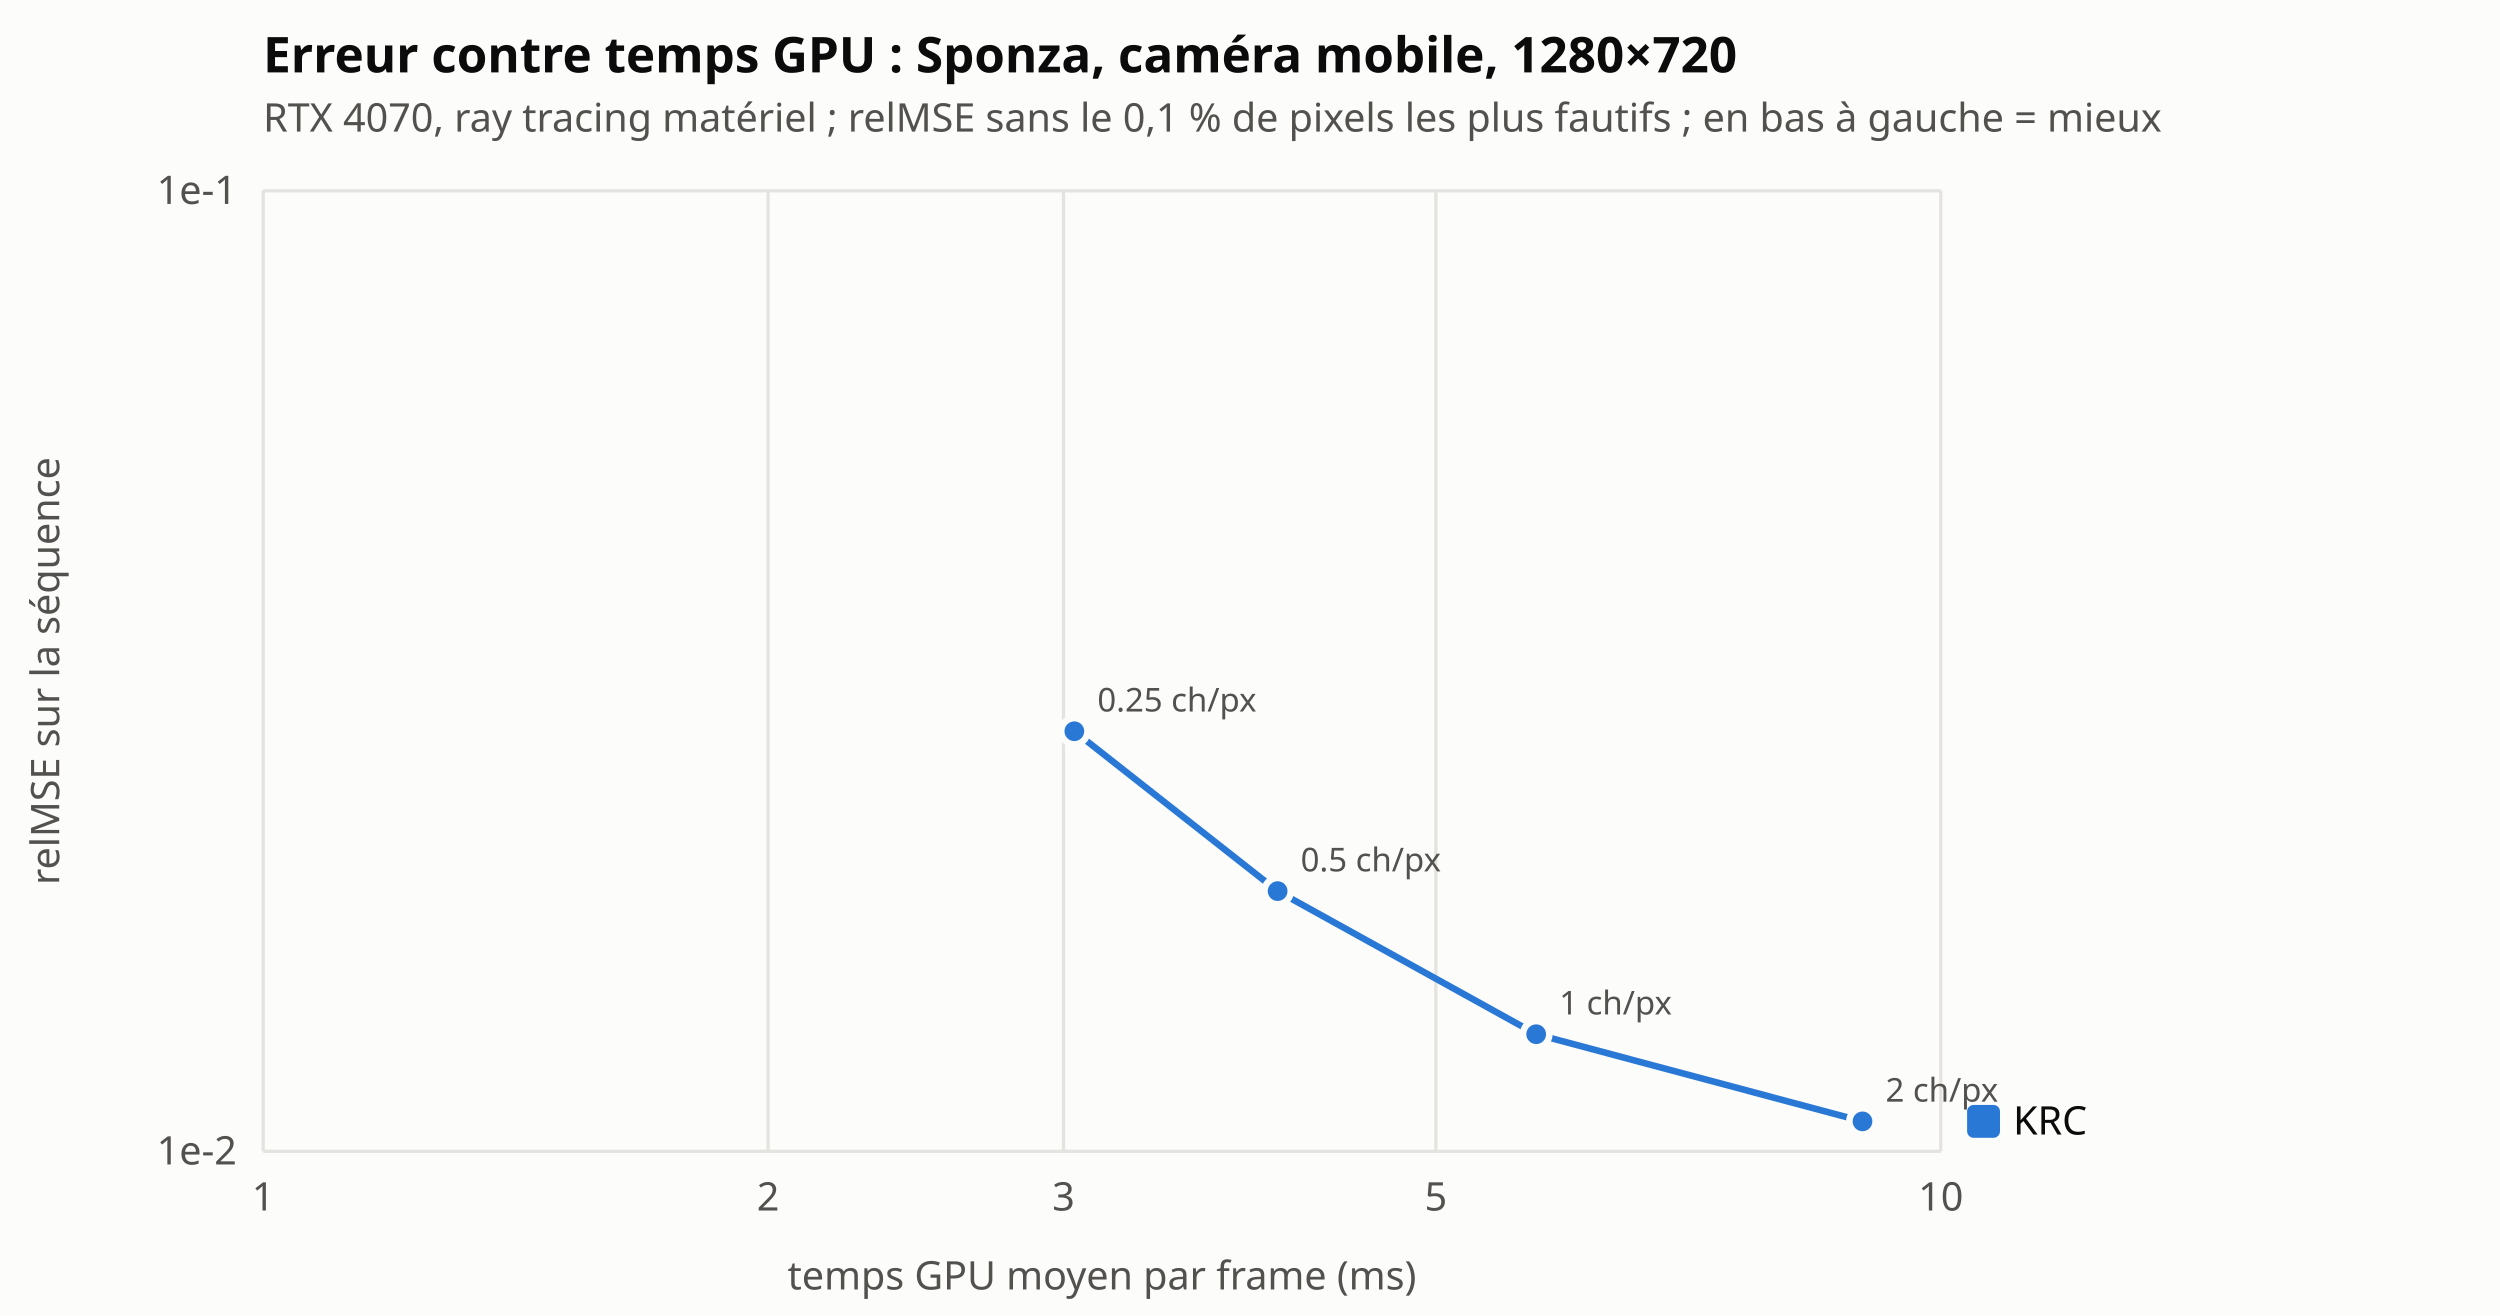
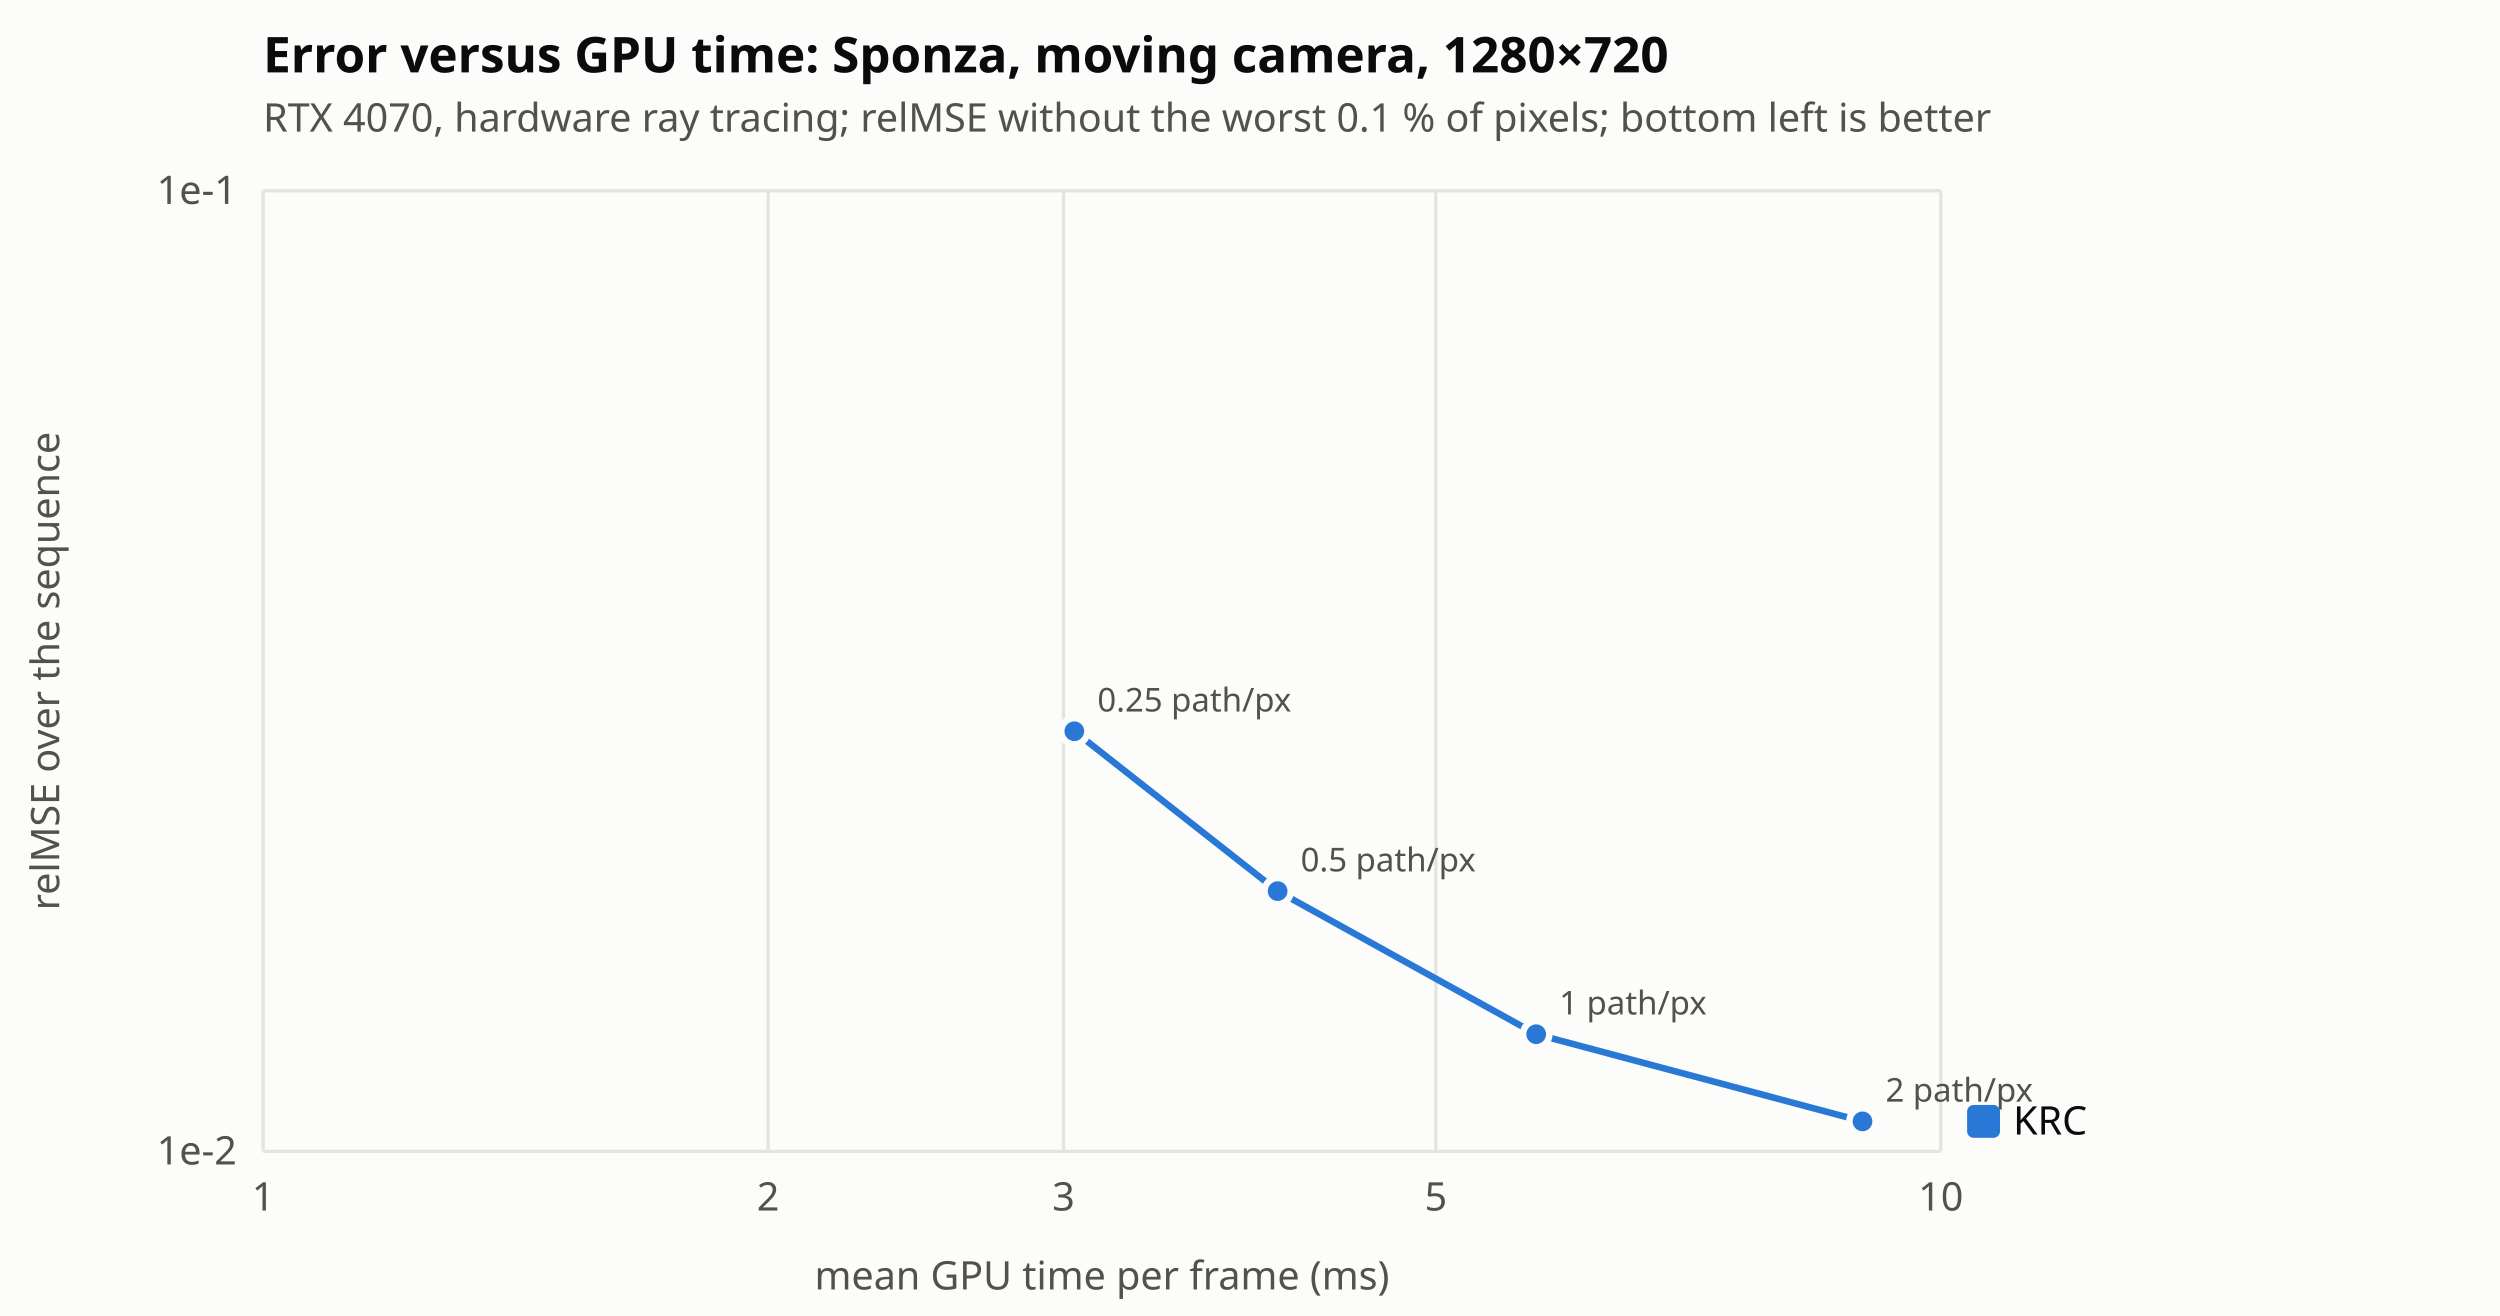
<svg xmlns="http://www.w3.org/2000/svg" viewBox="0 0 760 400" font-family="system-ui, sans-serif" font-size="12">
  <rect width="760" height="400" fill="#fcfcfb" />
-   <text x="80" y="22" font-size="15" font-weight="600" fill="#0b0b0b">Erreur contre temps GPU : Sponza, caméra mobile, 1280×720</text>
-   <text x="80" y="40" fill="#52514e">RTX 4070, ray tracing matériel ; relMSE sans le 0,1 % de pixels les plus fautifs ; en bas à gauche = mieux</text>
+   <text x="80" y="22" font-size="15" font-weight="600" fill="#0b0b0b">Error versus GPU time: Sponza, moving camera, 1280×720</text>
+   <text x="80" y="40" fill="#52514e">RTX 4070, hardware ray tracing; relMSE without the worst 0.1 % of pixels; bottom left is better</text>
  <line x1="80" x2="590" y1="350.0" y2="350.0" stroke="#e4e3df" />
  <text x="72" y="354.0" text-anchor="end" fill="#52514e">1e-2</text>
  <line x1="80" x2="590" y1="58.0" y2="58.0" stroke="#e4e3df" />
  <text x="72" y="62.0" text-anchor="end" fill="#52514e">1e-1</text>
  <line x1="80.0" x2="80.0" y1="58" y2="350" stroke="#e4e3df" />
  <text x="80.0" y="368" text-anchor="middle" fill="#52514e">1</text>
  <line x1="233.5" x2="233.5" y1="58" y2="350" stroke="#e4e3df" />
  <text x="233.5" y="368" text-anchor="middle" fill="#52514e">2</text>
  <line x1="323.3" x2="323.3" y1="58" y2="350" stroke="#e4e3df" />
  <text x="323.3" y="368" text-anchor="middle" fill="#52514e">3</text>
  <line x1="436.5" x2="436.5" y1="58" y2="350" stroke="#e4e3df" />
  <text x="436.5" y="368" text-anchor="middle" fill="#52514e">5</text>
  <line x1="590.0" x2="590.0" y1="58" y2="350" stroke="#e4e3df" />
  <text x="590.0" y="368" text-anchor="middle" fill="#52514e">10</text>
-   <text x="335.0" y="392" text-anchor="middle" fill="#52514e">temps GPU moyen par frame (ms)</text>
-   <text transform="translate(18 204.0) rotate(-90)" text-anchor="middle" fill="#52514e">relMSE sur la séquence</text>
+   <text x="335.0" y="392" text-anchor="middle" fill="#52514e">mean GPU time per frame (ms)</text>
+   <text transform="translate(18 204.0) rotate(-90)" text-anchor="middle" fill="#52514e">relMSE over the sequence</text>
  <polyline points="326.6,222.3 388.4,270.9 467.0,314.4 566.2,340.9" fill="none" stroke="#2a78d6" stroke-width="2" />
  <circle cx="326.6" cy="222.3" r="4" fill="#2a78d6" stroke="#fcfcfb" stroke-width="2" />
-   <text x="333.6" y="216.3" fill="#52514e" font-size="10">0.25 ch/px</text>
+   <text x="333.6" y="216.3" fill="#52514e" font-size="10">0.25 path/px</text>
  <circle cx="388.4" cy="270.9" r="4" fill="#2a78d6" stroke="#fcfcfb" stroke-width="2" />
-   <text x="395.4" y="264.9" fill="#52514e" font-size="10">0.5 ch/px</text>
+   <text x="395.4" y="264.9" fill="#52514e" font-size="10">0.5 path/px</text>
  <circle cx="467.0" cy="314.4" r="4" fill="#2a78d6" stroke="#fcfcfb" stroke-width="2" />
-   <text x="474.0" y="308.4" fill="#52514e" font-size="10">1 ch/px</text>
+   <text x="474.0" y="308.4" fill="#52514e" font-size="10">1 path/px</text>
  <circle cx="566.2" cy="340.9" r="4" fill="#2a78d6" stroke="#fcfcfb" stroke-width="2" />
-   <text x="573.2" y="334.9" fill="#52514e" font-size="10">2 ch/px</text>
+   <text x="573.2" y="334.9" fill="#52514e" font-size="10">2 path/px</text>
  <rect x="598" y="335.9" width="10" height="10" rx="2" fill="#2a78d6" />
  <text x="612" y="344.9" fill="#0b0b0b">KRC</text>
</svg>
